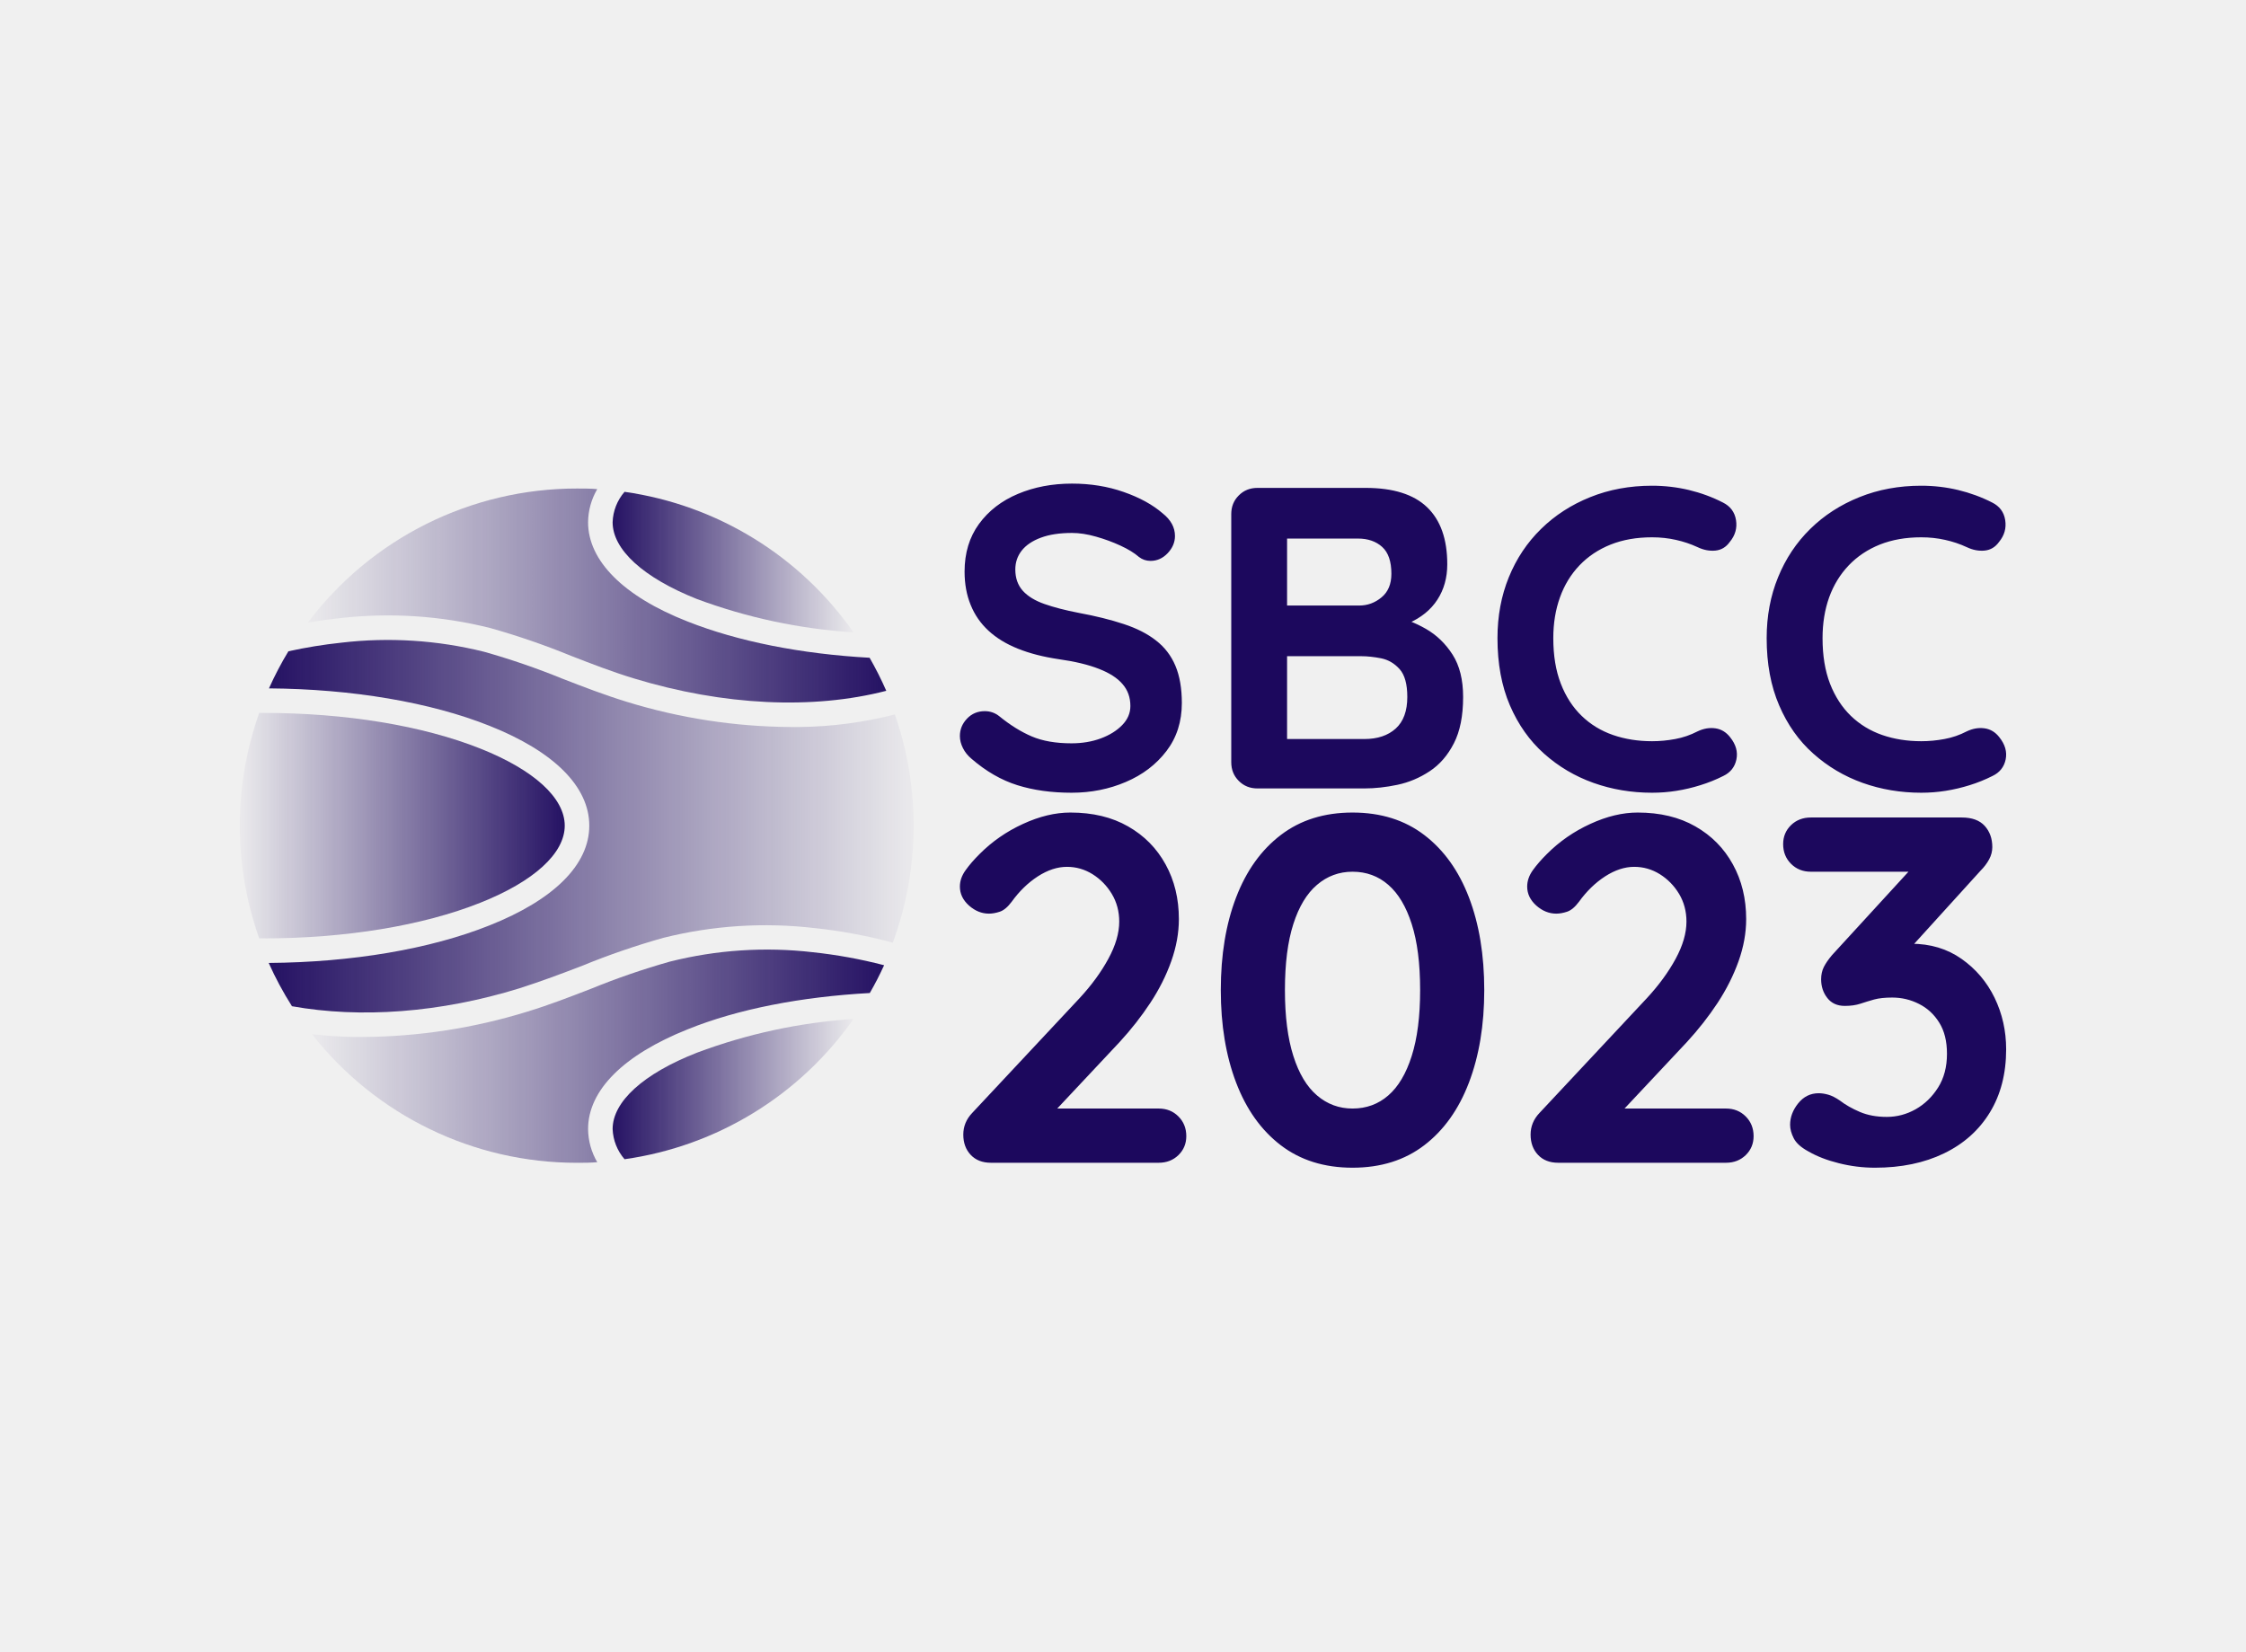
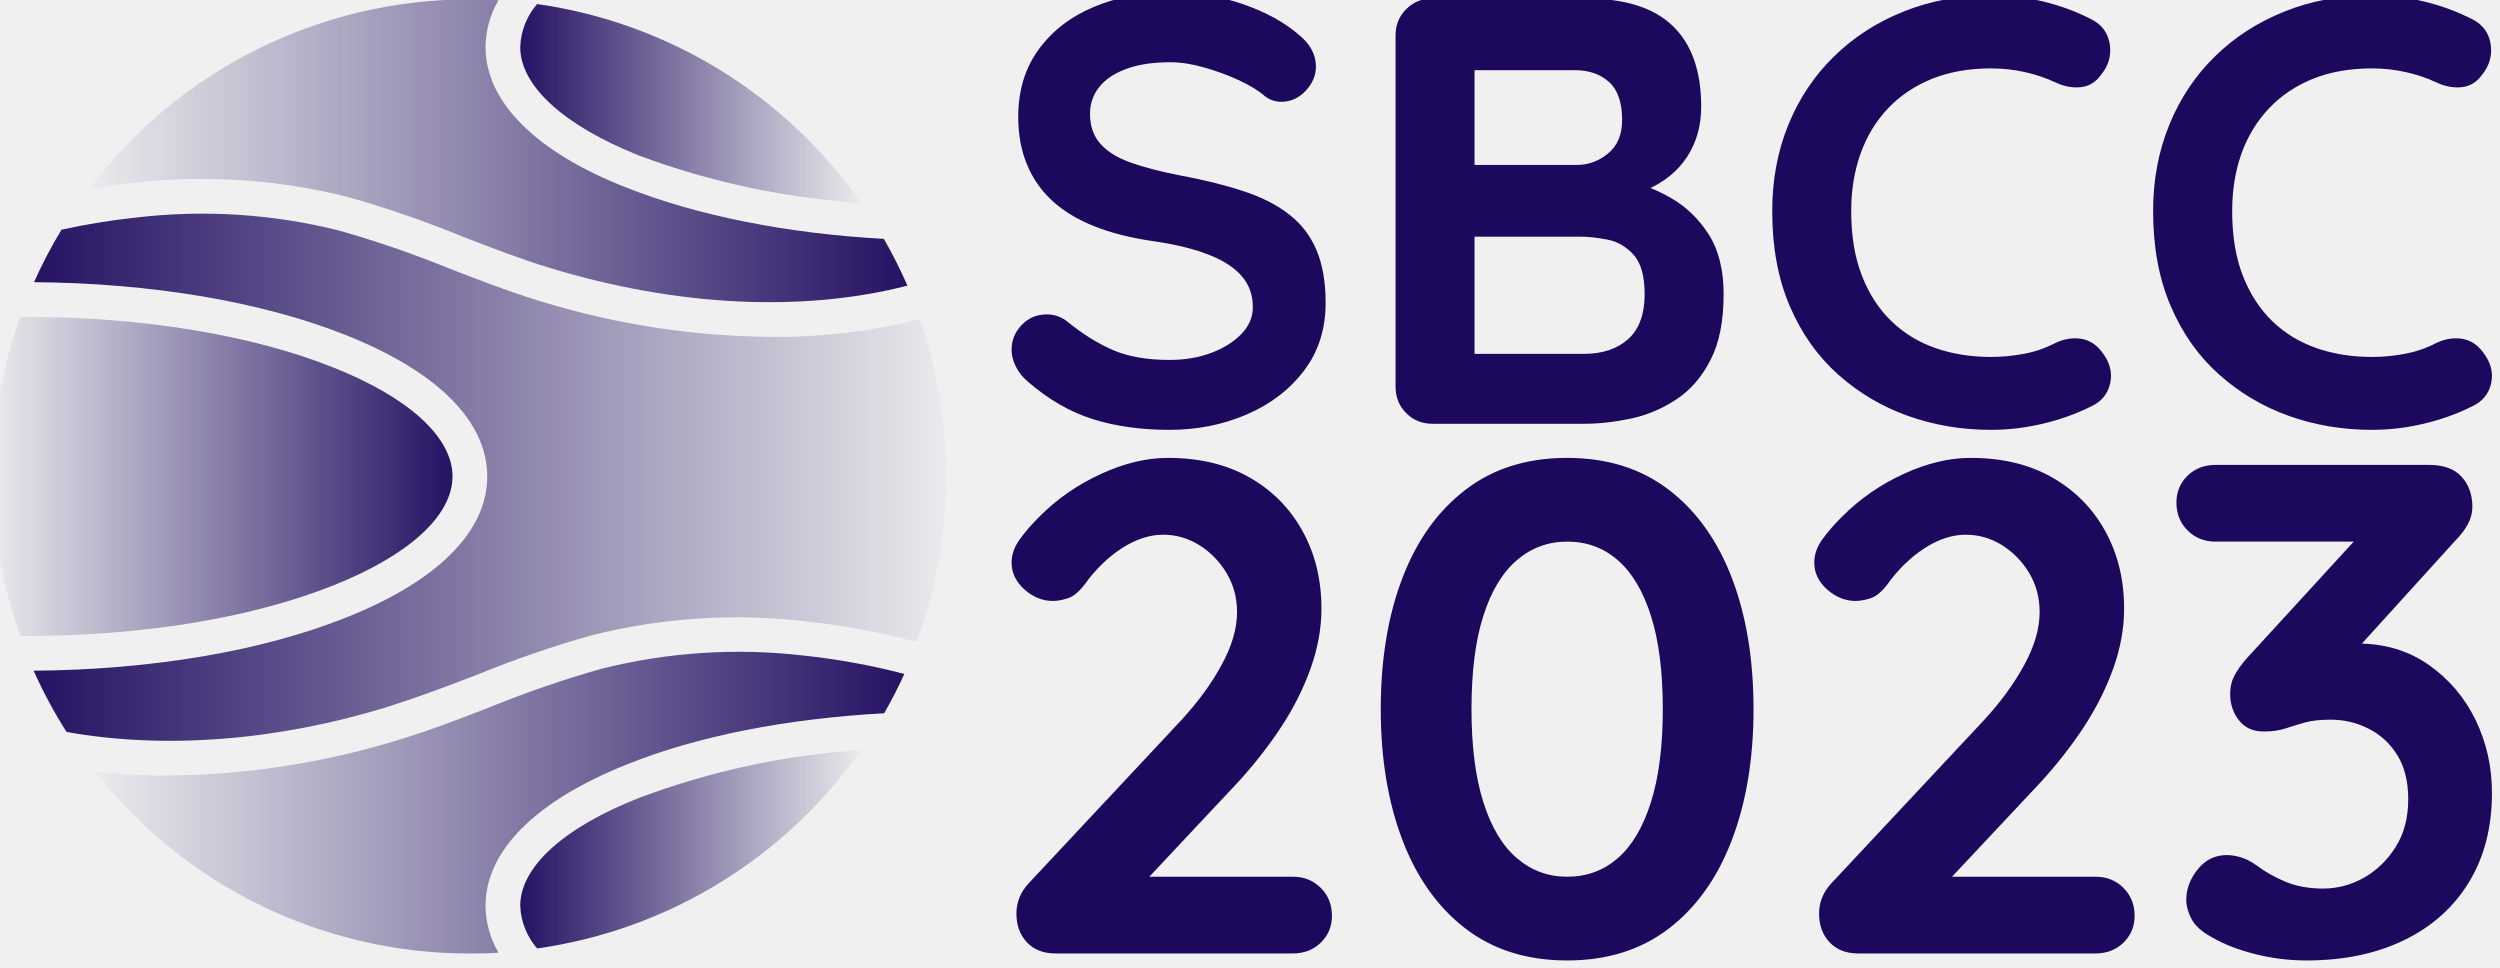
- <svg xmlns="http://www.w3.org/2000/svg" data-v-70b83f88="" version="1.0" width="100%" height="100%" viewBox="0 0 340 250" preserveAspectRatio="xMidYMid meet" color-interpolation-filters="sRGB" style="margin: auto;">
-   <rect data-v-70b83f88="" x="0" y="0" width="100%" height="100%" fill="#ffffff" fill-opacity="0" class="background" />
-   <rect data-v-70b83f88="" x="0" y="0" width="100%" height="100%" fill="url(#watermark)" fill-opacity="1" class="watermarklayer" />
-   <g data-v-70b83f88="" fill="#1c085d" class="icon-text-wrapper icon-svg-group iconsvg" transform="translate(36.30789,73.21517)">
-     <g class="iconsvg-imagesvg" transform="translate(0,0.7439995)">
-       <g>
-         <rect fill="#1c085d" fill-opacity="0" stroke-width="2" x="0" y="0" width="102" height="102.082" class="image-rect" />
-         <svg x="0" y="0" width="102" height="102.082" filtersec="colorsb7625779776" class="image-svg-svg primary" style="overflow: visible;">
-           <svg xlink="http://www.w3.org/1999/xlink" viewBox="0 -0 99.92 100">
-             <defs>
-               <linearGradient id="1ee254d2-5b87-4880-adcc-e11b804d1360" x1="-1.29" y1="50" x2="50.44" y2="50" gradientUnits="userSpaceOnUse">
-                 <stop offset="0" stop-color="#1c085d" stop-opacity="0" />
-                 <stop offset="1" stop-color="#1c085d" />
-               </linearGradient>
-               <linearGradient id="dedeaea2-1cfb-485e-b762-b1c9a9b4584e" x1="91.92" y1="10.91" x2="53.6" y2="10.91" href="#1ee254d2-5b87-4880-adcc-e11b804d1360" />
-               <linearGradient id="a2f4e73c-b91a-466c-bd56-c41eb6cab355" x1="7.8" y1="15.87" x2="99.88" y2="15.87" href="#1ee254d2-5b87-4880-adcc-e11b804d1360" />
-               <linearGradient id="e45f7e10-1646-400a-8bda-0963e4c875ca" x1="91.92" y1="89.09" x2="53.6" y2="89.09" href="#1ee254d2-5b87-4880-adcc-e11b804d1360" />
-               <linearGradient id="2bc15f04-26f0-4120-a7ff-1a1d6792869a" x1="8.43" y1="84.21" x2="99.49" y2="84.21" href="#1ee254d2-5b87-4880-adcc-e11b804d1360" />
-               <linearGradient id="0934d572-408d-46d5-be29-e92f535da4c1" x1="102.55" y1="50.09" x2="-.17" y2="50.09" href="#1ee254d2-5b87-4880-adcc-e11b804d1360" />
-             </defs>
-             <path d="M48.18 50c0-4.1-4.55-8.26-12.49-11.42-8.58-3.42-20-5.3-32.23-5.3h-.59a50.14 50.14 0 0 0 0 33.44h.59c12.21 0 23.65-1.88 32.23-5.3C43.63 58.26 48.18 54.1 48.18 50z" fill="url(#1ee254d2-5b87-4880-adcc-e11b804d1360)" />
-             <path d="M67.76 16.38A81.32 81.32 0 0 0 91 21.33 50 50 0 0 0 57.05.49 7.23 7.23 0 0 0 55.28 5c0 4.06 4.55 8.22 12.48 11.38z" fill="url(#dedeaea2-1cfb-485e-b762-b1c9a9b4584e)" />
-             <path d="M37.13 20.69a111.47 111.47 0 0 1 12 4.13c3 1.17 6.16 2.39 9.29 3.34C71.76 32.22 85 32.81 95.86 30a51 51 0 0 0-2.47-4.9c-10.16-.56-19.56-2.43-27-5.38C56.89 16 51.64 10.71 51.64 5A9.89 9.89 0 0 1 53 .09C52 0 51 0 50 0a49.93 49.93 0 0 0-39.91 19.87c1.51-.25 3-.46 4.6-.63a62.46 62.46 0 0 1 22.44 1.45z" fill="url(#a2f4e73c-b91a-466c-bd56-c41eb6cab355)" />
-             <path d="M55.28 95a7.25 7.25 0 0 0 1.77 4.47A50 50 0 0 0 91 78.67a81.32 81.32 0 0 0-23.21 5C59.83 86.78 55.28 90.94 55.28 95z" fill="url(#e45f7e10-1646-400a-8bda-0963e4c875ca)" />
-             <path d="M63.78 70.16a110 110 0 0 0-11.63 4c-3.09 1.2-6.29 2.44-9.55 3.43a84.22 84.22 0 0 1-24.27 3.75h-1.41q-3.21-.06-6.22-.41A49.88 49.88 0 0 0 50 100c1 0 2 0 3-.09A9.92 9.92 0 0 1 51.64 95c0-5.75 5.25-11 14.78-14.8 7.41-3 16.81-4.82 27-5.38.77-1.33 1.47-2.71 2.12-4.12a72.14 72.14 0 0 0-10.58-1.93 59 59 0 0 0-21.18 1.39z" fill="url(#2bc15f04-26f0-4120-a7ff-1a1d6792869a)" />
-             <path d="M97.21 33.49a59.86 59.86 0 0 1-14.13 1.88h-1.41a84.22 84.22 0 0 1-24.27-3.73c-3.26-1-6.46-2.23-9.55-3.43a110 110 0 0 0-11.63-4 59 59 0 0 0-21.15-1.35 71.78 71.78 0 0 0-7.87 1.28 49.49 49.49 0 0 0-2.88 5.5c12.34.09 23.93 2.05 32.72 5.56 9.53 3.79 14.78 9 14.78 14.8S46.57 61 37 64.8c-8.79 3.51-20.38 5.47-32.72 5.56a50.06 50.06 0 0 0 3.45 6.42c10.11 1.81 21.92 1 33.77-2.67 3.13-1 6.26-2.17 9.29-3.34a111.47 111.47 0 0 1 12-4.13 62.46 62.46 0 0 1 22.44-1.45 74.71 74.71 0 0 1 11.6 2.16 50.25 50.25 0 0 0 .3-33.86z" fill="url(#0934d572-408d-46d5-be29-e92f535da4c1)" />
-           </svg>
-         </svg>
-       </g>
-     </g>
+ <svg xmlns="http://www.w3.org/2000/svg" xmlns:xlink="http://www.w3.org/1999/xlink" version="1.0" width="329.9px" height="127.7px" viewBox="1 1 329.8 127.7" preserveAspectRatio="xMidYMid meet" color-interpolation-filters="sRGB" style="margin: auto;">
+   <g transform="matrix(1.233392, 0, 0, 1.233392, 0, 0.917648)" style="">
+     <rect fill="#1c085d" fill-opacity="0" stroke-width="2" x="0" y="0" width="102" height="102.082" class="image-rect" />
+     <svg x="0" y="0" width="102" height="102.082" class="image-svg-svg primary" style="overflow: visible;">
+       <svg viewBox="0 -0 99.92 100">
+         <defs>
+           <linearGradient id="gradiantOne" x1="-1.29" y1="50" x2="50.44" y2="50" gradientUnits="userSpaceOnUse">
+             <stop offset="0" stop-color="#1c085d" stop-opacity="0" />
+             <stop offset="1" stop-color="#1c085d" />
+           </linearGradient>
+           <linearGradient id="gradiantTwo" x1="91.92" y1="10.91" x2="53.6" y2="10.91" xlink:href="#gradiantOne" />
+           <linearGradient id="gradiantThree" x1="7.8" y1="15.87" x2="99.88" y2="15.87" xlink:href="#gradiantOne" />
+           <linearGradient id="gradiantFour" x1="91.92" y1="89.09" x2="53.6" y2="89.09" xlink:href="#gradiantOne" />
+           <linearGradient id="gradiantFive" x1="8.43" y1="84.21" x2="99.49" y2="84.21" xlink:href="#gradiantOne" />
+           <linearGradient id="gradiantSix" x1="102.55" y1="50.09" x2="-.17" y2="50.09" xlink:href="#gradiantOne" />
+         </defs>
+         <path d="M48.18 50c0-4.1-4.55-8.26-12.49-11.42-8.58-3.42-20-5.3-32.23-5.3h-.59a50.14 50.14 0 0 0 0 33.44h.59c12.21 0 23.65-1.88 32.23-5.3C43.63 58.26 48.18 54.1 48.18 50z" fill="url(#gradiantOne)" />
+         <path d="M67.76 16.38A81.32 81.32 0 0 0 91 21.33 50 50 0 0 0 57.05.49 7.23 7.23 0 0 0 55.28 5c0 4.06 4.55 8.22 12.48 11.38z" fill="url(#gradiantTwo)" />
+         <path d="M37.13 20.69a111.47 111.47 0 0 1 12 4.13c3 1.17 6.16 2.39 9.29 3.34C71.76 32.22 85 32.81 95.86 30a51 51 0 0 0-2.47-4.9c-10.16-.56-19.56-2.43-27-5.38C56.89 16 51.64 10.71 51.64 5A9.89 9.89 0 0 1 53 .09C52 0 51 0 50 0a49.93 49.93 0 0 0-39.91 19.87c1.51-.25 3-.46 4.6-.63a62.46 62.46 0 0 1 22.44 1.45z" fill="url(#gradiantThree)" />
+         <path d="M55.28 95a7.25 7.25 0 0 0 1.77 4.47A50 50 0 0 0 91 78.67a81.32 81.32 0 0 0-23.21 5C59.83 86.78 55.28 90.94 55.28 95z" fill="url(#gradiantFour)" />
+         <path d="M63.78 70.16a110 110 0 0 0-11.63 4c-3.09 1.2-6.29 2.44-9.55 3.43a84.22 84.22 0 0 1-24.27 3.75h-1.41q-3.21-.06-6.22-.41A49.88 49.88 0 0 0 50 100c1 0 2 0 3-.09A9.92 9.92 0 0 1 51.64 95c0-5.75 5.25-11 14.78-14.8 7.41-3 16.81-4.82 27-5.38.77-1.33 1.47-2.71 2.12-4.12a72.14 72.14 0 0 0-10.58-1.93 59 59 0 0 0-21.18 1.39z" fill="url(#gradiantFive)" />
+         <path d="M97.21 33.49a59.86 59.86 0 0 1-14.13 1.88h-1.41a84.22 84.22 0 0 1-24.27-3.73c-3.26-1-6.46-2.23-9.55-3.43a110 110 0 0 0-11.63-4 59 59 0 0 0-21.15-1.35 71.78 71.78 0 0 0-7.87 1.28 49.49 49.49 0 0 0-2.88 5.5c12.34.09 23.93 2.05 32.72 5.56 9.53 3.79 14.78 9 14.78 14.8S46.57 61 37 64.8c-8.79 3.51-20.38 5.47-32.72 5.56a50.06 50.06 0 0 0 3.45 6.42c10.11 1.81 21.92 1 33.77-2.67 3.13-1 6.26-2.17 9.29-3.34a111.47 111.47 0 0 1 12-4.13 62.46 62.46 0 0 1 22.44-1.45 74.71 74.71 0 0 1 11.6 2.16 50.25 50.25 0 0 0 .3-33.86z" fill="url(#gradiantSix)" />
+       </svg>
+     </svg>
+   </g>
+   <g fill="#1c085d" class="icon-text-wrapper icon-svg-group iconsvg" transform="matrix(1.233392, 0, 0, 1.233392, 0, 0)" style="">
    <g transform="translate(109,0)">
-       <g data-gra="path-name" fill-rule="" class="tp-name iconsvg-namesvg">
+       <g class="tp-name iconsvg-namesvg">
        <g transform="scale(1)">
          <g>
            <path d="M19.5 0.65L19.5 0.65Q14.95 0.65 11.31-0.49 7.67-1.63 4.36-4.49L4.36-4.49Q3.51-5.2 3.06-6.11 2.6-7.02 2.6-7.93L2.6-7.93Q2.6-9.43 3.67-10.56 4.75-11.7 6.37-11.7L6.37-11.7Q7.61-11.7 8.58-10.92L8.58-10.92Q11.05-8.91 13.49-7.87 15.93-6.83 19.5-6.83L19.5-6.83Q21.91-6.83 23.92-7.57 25.94-8.32 27.17-9.59 28.41-10.86 28.41-12.48L28.41-12.48Q28.41-14.43 27.23-15.79 26.07-17.16 23.66-18.1 21.25-19.05 17.55-19.57L17.55-19.57Q14.04-20.09 11.38-21.16 8.71-22.23 6.92-23.89 5.13-25.55 4.23-27.79 3.31-30.03 3.31-32.83L3.31-32.83Q3.31-37.05 5.49-40.04 7.67-43.03 11.38-44.59 15.08-46.15 19.57-46.15L19.57-46.15Q23.79-46.15 27.4-44.88 31.01-43.62 33.28-41.66L33.28-41.66Q35.16-40.17 35.16-38.22L35.16-38.22Q35.16-36.79 34.06-35.62 32.95-34.45 31.46-34.45L31.46-34.45Q30.48-34.45 29.71-35.04L29.71-35.04Q28.67-35.95 26.91-36.76 25.16-37.57 23.21-38.12 21.25-38.68 19.57-38.68L19.57-38.68Q16.77-38.68 14.85-37.96 12.94-37.25 11.96-36.01 10.99-34.77 10.99-33.15L10.99-33.15Q10.99-31.2 12.12-29.93 13.26-28.67 15.41-27.92 17.55-27.17 20.54-26.59L20.54-26.59Q24.44-25.87 27.4-24.89 30.36-23.92 32.3-22.39 34.26-20.87 35.23-18.56 36.2-16.25 36.2-12.94L36.2-12.94Q36.2-8.71 33.87-5.66 31.53-2.6 27.72-0.98 23.92 0.65 19.5 0.65ZM47.64-45.5L64.03-45.5Q70.27-45.5 73.32-42.58 76.38-39.65 76.38-33.93L76.38-33.93Q76.38-30.88 74.88-28.57 73.38-26.26 70.46-24.99 67.53-23.73 63.25-23.73L63.25-23.73 63.5-26.65Q65.52-26.65 68.12-26.1 70.72-25.55 73.16-24.15 75.59-22.75 77.19-20.25 78.78-17.75 78.78-13.85L78.78-13.85Q78.78-9.55 77.38-6.83 75.98-4.09 73.71-2.6 71.44-1.1 68.84-0.55 66.23 0 63.83 0L63.83 0 47.64 0Q45.95 0 44.82-1.14 43.68-2.27 43.68-3.97L43.68-3.97 43.68-41.54Q43.68-43.23 44.82-44.36 45.95-45.5 47.64-45.5L47.64-45.5ZM62.86-37.83L62.86-37.83 51.28-37.83 52.13-38.87 52.13-27.11 51.35-27.69 63.05-27.69Q64.94-27.69 66.43-28.93 67.92-30.16 67.92-32.5L67.92-32.5Q67.92-35.3 66.53-36.56 65.13-37.83 62.86-37.83ZM63.38-20.02L63.38-20.02 51.55-20.02 52.13-20.54 52.13-6.83 51.48-7.48 63.83-7.48Q66.82-7.48 68.58-9.07 70.33-10.66 70.33-13.85L70.33-13.85Q70.33-16.77 69.16-18.07 67.99-19.37 66.37-19.7 64.74-20.02 63.38-20.02ZM118.1-43.29L118.1-43.29Q119.79-42.45 120.09-40.63 120.38-38.8 119.14-37.31L119.14-37.31Q118.3-36.14 116.97-36.01 115.63-35.88 114.27-36.53L114.27-36.53Q112.71-37.25 110.99-37.63 109.27-38.02 107.38-38.02L107.38-38.02Q103.87-38.02 101.11-36.92 98.34-35.81 96.39-33.77 94.44-31.72 93.44-28.93 92.43-26.13 92.43-22.75L92.43-22.75Q92.43-18.79 93.57-15.86 94.7-12.94 96.72-10.99 98.73-9.04 101.47-8.09 104.19-7.15 107.38-7.15L107.38-7.15Q109.13-7.15 110.89-7.48 112.64-7.8 114.27-8.64L114.27-8.64Q115.63-9.29 116.97-9.1 118.3-8.91 119.21-7.74L119.21-7.74Q120.51-6.11 120.15-4.39 119.79-2.67 118.17-1.89L118.17-1.89Q116.48-1.04 114.69-0.49 112.91 0.07 111.08 0.36 109.27 0.65 107.38 0.65L107.38 0.65Q102.7 0.65 98.51-0.84 94.31-2.34 91.03-5.27 87.75-8.19 85.86-12.58 83.98-16.96 83.98-22.75L83.98-22.75Q83.98-27.76 85.7-31.98 87.42-36.2 90.58-39.29 93.73-42.38 98.02-44.1 102.31-45.83 107.38-45.83L107.38-45.83Q110.24-45.83 112.97-45.18 115.7-44.52 118.1-43.29ZM158.86-43.29L158.86-43.29Q160.55-42.45 160.84-40.63 161.13-38.8 159.9-37.31L159.9-37.31Q159.06-36.14 157.72-36.01 156.39-35.88 155.02-36.53L155.02-36.53Q153.47-37.25 151.74-37.63 150.02-38.02 148.13-38.02L148.13-38.02Q144.63-38.02 141.86-36.92 139.1-35.81 137.15-33.77 135.2-31.72 134.19-28.93 133.19-26.13 133.19-22.75L133.19-22.75Q133.19-18.79 134.32-15.86 135.46-12.94 137.47-10.99 139.49-9.04 142.22-8.09 144.95-7.15 148.13-7.15L148.13-7.15Q149.89-7.15 151.64-7.48 153.4-7.8 155.02-8.64L155.02-8.64Q156.39-9.29 157.72-9.1 159.06-8.91 159.96-7.74L159.96-7.74Q161.26-6.11 160.91-4.39 160.55-2.67 158.92-1.89L158.92-1.89Q157.23-1.04 155.45-0.49 153.66 0.07 151.84 0.36 150.02 0.65 148.13 0.65L148.13 0.65Q143.45 0.65 139.26-0.84 135.07-2.34 131.79-5.27 128.5-8.19 126.62-12.58 124.73-16.96 124.73-22.75L124.73-22.75Q124.73-27.76 126.46-31.98 128.18-36.2 131.33-39.29 134.48-42.38 138.77-44.1 143.06-45.83 148.13-45.83L148.13-45.83Q151-45.83 153.72-45.18 156.45-44.52 158.86-43.29Z" transform="translate(-2.6, 46.15)" />
          </g>
-           <g data-gra="path-name-1" fill="#1c085d" transform="translate(0,49.8)">
+           <g fill="#1c085d" transform="translate(0,49.8)">
            <g transform="scale(1.01223)">
              <path d="M16.6-8.11L33.2-8.11Q34.97-8.11 36.15-6.93 37.33-5.75 37.33-3.98L37.33-3.98Q37.33-2.29 36.15-1.14 34.97 0 33.2 0L33.2 0 8.11 0Q6.2 0 5.09-1.18 3.98-2.36 3.98-4.21L3.98-4.21Q3.98-6.05 5.31-7.45L5.31-7.45 21.39-24.64Q24.05-27.52 25.67-30.5 27.3-33.49 27.3-36.07L27.3-36.07Q27.3-38.36 26.19-40.21 25.08-42.05 23.31-43.16 21.54-44.26 19.48-44.26L19.48-44.26Q17.34-44.26 15.12-42.83 12.91-41.39 11.21-39.03L11.21-39.03Q10.33-37.85 9.44-37.55 8.56-37.26 7.82-37.26L7.82-37.26Q6.2-37.26 4.83-38.47 3.47-39.69 3.47-41.31L3.47-41.31Q3.47-42.57 4.32-43.75 5.16-44.93 6.42-46.18L6.42-46.18Q9.22-48.99 12.91-50.68 16.6-52.38 19.99-52.38L19.99-52.38Q25.01-52.38 28.62-50.31 32.24-48.25 34.23-44.63 36.22-41.02 36.22-36.44L36.22-36.44Q36.22-33.35 35.08-30.14 33.94-26.93 31.94-23.9 29.95-20.88 27.37-18.07L27.37-18.07 17.41-7.45 16.6-8.11ZM62.19 0.74L62.19 0.74Q55.85 0.74 51.46-2.62 47.07-5.98 44.78-11.99 42.49-18 42.49-25.82L42.49-25.82Q42.49-33.71 44.78-39.69 47.07-45.67 51.46-49.02 55.85-52.38 62.19-52.38L62.19-52.38Q68.53-52.38 72.92-49.02 77.31-45.67 79.6-39.69 81.89-33.71 81.89-25.82L81.89-25.82Q81.89-18 79.6-11.99 77.31-5.98 72.92-2.62 68.53 0.74 62.19 0.74ZM62.19-8.11L62.19-8.11Q65.29-8.11 67.54-10.07 69.79-12.02 71.04-15.97 72.3-19.92 72.3-25.82L72.3-25.82Q72.3-31.8 71.04-35.71 69.79-39.62 67.54-41.57 65.29-43.53 62.19-43.53L62.19-43.53Q59.17-43.53 56.88-41.57 54.59-39.62 53.34-35.71 52.08-31.8 52.08-25.82L52.08-25.82Q52.08-19.92 53.34-15.97 54.59-12.02 56.88-10.07 59.17-8.11 62.19-8.11ZM101.44-8.11L118.04-8.11Q119.81-8.11 120.99-6.93 122.17-5.75 122.17-3.98L122.17-3.98Q122.17-2.29 120.99-1.14 119.81 0 118.04 0L118.04 0 92.95 0Q91.04 0 89.93-1.18 88.82-2.36 88.82-4.21L88.82-4.21Q88.82-6.05 90.15-7.45L90.15-7.45 106.23-24.64Q108.89-27.52 110.51-30.5 112.13-33.49 112.13-36.07L112.13-36.07Q112.13-38.36 111.03-40.21 109.92-42.05 108.15-43.16 106.38-44.26 104.31-44.26L104.31-44.26Q102.18-44.26 99.96-42.83 97.75-41.39 96.05-39.03L96.05-39.03Q95.17-37.85 94.28-37.55 93.4-37.26 92.66-37.26L92.66-37.26Q91.04-37.26 89.67-38.47 88.31-39.69 88.31-41.31L88.31-41.31Q88.31-42.57 89.15-43.75 90-44.93 91.26-46.18L91.26-46.18Q94.06-48.99 97.75-50.68 101.44-52.38 104.83-52.38L104.83-52.38Q109.85-52.38 113.46-50.31 117.08-48.25 119.07-44.63 121.06-41.02 121.06-36.44L121.06-36.44Q121.06-33.35 119.92-30.14 118.77-26.93 116.78-23.9 114.79-20.88 112.21-18.07L112.21-18.07 102.25-7.45 101.44-8.11ZM131.91-10.4L131.91-10.4Q132.57-10.4 133.34-10.18 134.12-9.96 135.08-9.3L135.08-9.3Q136.33-8.34 138.07-7.6 139.8-6.86 142.09-6.86L142.09-6.86Q144.37-6.86 146.4-8 148.43-9.15 149.76-11.25 151.09-13.35 151.09-16.3L151.09-16.3Q151.09-19.11 149.94-20.95 148.8-22.8 146.92-23.75 145.04-24.71 142.9-24.71L142.9-24.71Q141.27-24.71 140.2-24.42 139.14-24.12 138.14-23.79 137.14-23.46 135.82-23.46L135.82-23.46Q134.12-23.46 133.2-24.64 132.27-25.82 132.27-27.44L132.27-27.44Q132.27-28.48 132.68-29.29 133.09-30.1 133.9-31.06L133.9-31.06 146.88-45.22 148.87-43.53 130.73-43.53Q128.95-43.53 127.77-44.71 126.59-45.89 126.59-47.66L126.59-47.66Q126.59-49.35 127.77-50.5 128.95-51.64 130.73-51.64L130.73-51.64 153.3-51.64Q155.59-51.64 156.73-50.39 157.87-49.13 157.87-47.21L157.87-47.21Q157.87-46.26 157.39-45.37 156.91-44.48 156.1-43.67L156.1-43.67 143.05-29.29 141.05-31.8Q141.86-32.16 143.3-32.46 144.74-32.76 145.7-32.76L145.7-32.76Q150.05-32.76 153.26-30.5 156.47-28.25 158.21-24.68 159.94-21.1 159.94-16.97L159.94-16.97Q159.94-11.51 157.5-7.52 155.07-3.54 150.64-1.4 146.22 0.74 140.32 0.74L140.32 0.74Q137.59 0.74 134.93 0.07 132.27-0.59 130.36-1.7L130.36-1.7Q128.73-2.58 128.18-3.65 127.63-4.72 127.63-5.68L127.63-5.68Q127.63-7.38 128.84-8.89 130.06-10.4 131.91-10.4Z" transform="translate(-3.47, 52.38)" />
            </g>
          </g>
        </g>
      </g>
    </g>
  </g>
-   <defs v-gra="od" />
</svg>
